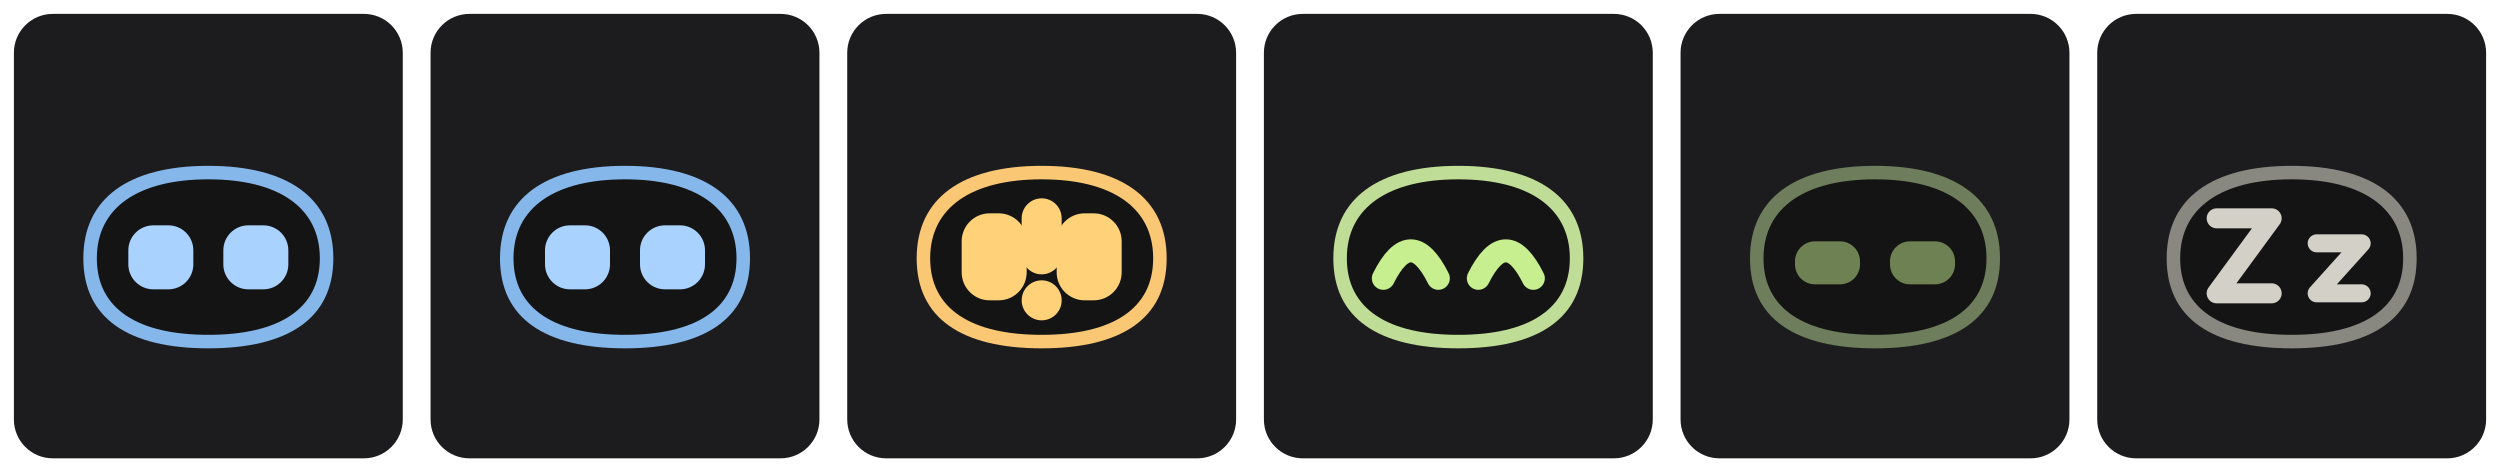
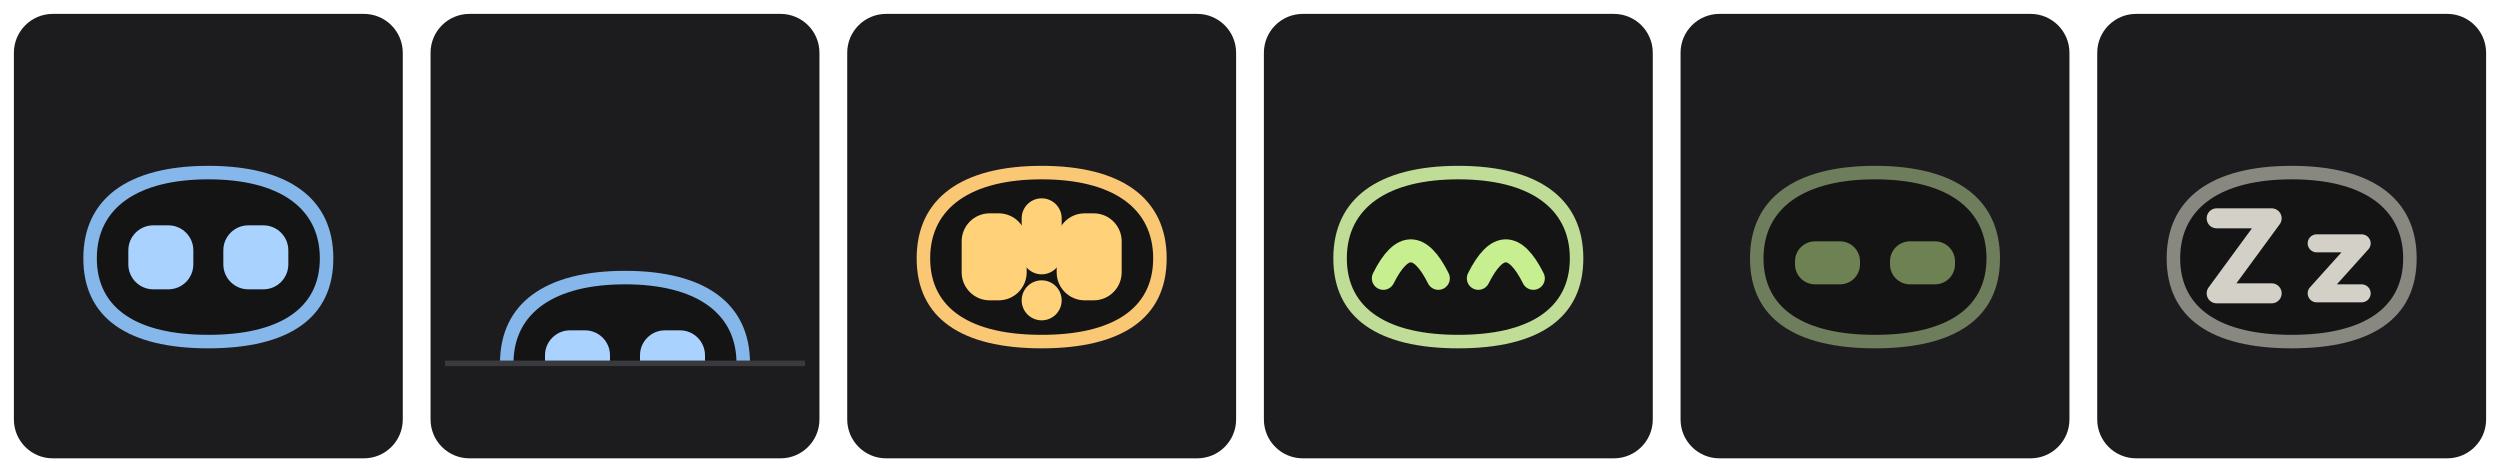
<svg xmlns="http://www.w3.org/2000/svg" width="900" height="170" viewBox="0 0 900 170">
  <style>
.a{transform-box:fill-box;transform-origin:center}
@keyframes scan{0%,100%{transform:translateX(-3px)}50%{transform:translateX(3px)}}
@keyframes shake{0%,100%{transform:translateY(0) rotate(0)}25%{transform:translateY(-3px) rotate(-5deg)}75%{transform:translateY(-3px) rotate(5deg)}}
@keyframes altA{0%,44%{opacity:1}50%,94%{opacity:0}100%{opacity:1}}
@keyframes altB{0%,44%{opacity:0}50%,94%{opacity:1}100%{opacity:0}}
@keyframes hop{0%,60%,100%{transform:translateY(0)}30%{transform:translateY(-5px)}}
@keyframes blink{0%,88%,100%{transform:scaleY(1)}94%{transform:scaleY(.1)}}
@keyframes breathe{0%,100%{transform:translateY(0)}50%{transform:translateY(1.5px)}}
@keyframes z1{0%,100%{opacity:1}50%{opacity:.35}}
@keyframes z2{0%,100%{opacity:.35}50%{opacity:1}}
@keyframes droop{0%,100%{transform:scaleY(1)}50%{transform:scaleY(.8)}}
+ @keyframes peek{0%,38%{transform:translateY(0)}48%,68%{transform:translateY(-4.5px)}78%,100%{transform:translateY(0)}}
+ @keyframes scan26{0%,100%{transform:translateX(-2.6px)}50%{transform:translateX(2.6px)}}
+ @keyframes blink2{0%,89.9%{transform:scaleY(1)}90%,94%{transform:scaleY(.1)}94.1%,100%{transform:scaleY(1)}}
@keyframes drop{0%{transform:translateY(-2px);opacity:0}20%,80%{opacity:1}100%{transform:translateY(9px);opacity:0}}
.scan{animation:scan 1.3s ease-in-out infinite}.slow{animation:scan 4s ease-in-out infinite}
.shake{animation:shake .9s ease-in-out infinite}
.altA{animation:altA 1.6s steps(1,end) infinite}.altB{animation:altB 1.6s steps(1,end) infinite}
.hop{animation:hop 1.5s ease-in-out infinite}.blink{animation:blink 5s ease-in-out infinite}
.breathe{animation:breathe 3.2s ease-in-out infinite}
.z1{animation:z1 2.4s ease-in-out infinite}.z2{animation:z2 2.4s ease-in-out infinite}
.droop{animation:droop 2.6s ease-in-out infinite}.drop{animation:drop 1.6s ease-in infinite}
+ .peek{animation:peek 5s ease-in-out infinite}.slow2{animation:scan26 4s ease-in-out infinite}.blink2{animation:blink2 5s linear infinite}
 text{font-family:-apple-system, BlinkMacSystemFont, 'Segoe UI', Helvetica, Arial, sans-serif}</style>
  <rect x="5" y="5" width="140" height="160" rx="14" fill="#1c1c1e" />
  <g transform="translate(21 48) scale(1.8)">
    <g>
      <path d="M30 6.5 C46 6.5 55 13 55 25 C55 37 46 43 30 43 C14 43 5 37 5 25 C5 13 14 6.5 30 6.5 Z" fill="#85B7EB" />
      <path d="M30 9.2 C44 9.2 52.3 14.8 52.3 25 C52.3 35.2 44 40.3 30 40.3 C16 40.3 7.7 35.2 7.7 25 C7.7 14.8 16 9.2 30 9.2 Z" fill="#141414" />
      <g class="scan a">
        <rect x="14" y="18.4" width="13" height="12.8" rx="5" fill="#A9D2FF" />
        <rect x="33" y="18.4" width="13" height="12.8" rx="5" fill="#A9D2FF" />
      </g>
    </g>
  </g>
  <rect x="155" y="5" width="140" height="160" rx="14" fill="#1c1c1e" />
  <g transform="translate(171 48) scale(1.8)">
-     <g>
-       <path d="M30 6.5 C46 6.5 55 13 55 25 C55 37 46 43 30 43 C14 43 5 37 5 25 C5 13 14 6.5 30 6.5 Z" fill="#85B7EB" />
-       <path d="M30 9.2 C44 9.2 52.3 14.8 52.3 25 C52.3 35.2 44 40.3 30 40.3 C16 40.3 7.7 35.2 7.7 25 C7.7 14.8 16 9.2 30 9.2 Z" fill="#141414" />
-       <g class="slow a">
-         <g class="blink a">
-           <rect x="14" y="18.4" width="13" height="12.8" rx="5" fill="#A9D2FF" />
-           <rect x="33" y="18.4" width="13" height="12.8" rx="5" fill="#A9D2FF" />
+     <defs>
+       <clipPath id="corte">
+         <rect x="0" y="0" width="60" height="46" />
+       </clipPath>
+     </defs>
+     <g clip-path="url(#corte)">
+       <g transform="translate(0 21)">
+         <g class="peek">
+           <path d="M30 6.5 C46 6.5 55 13 55 25 C55 37 46 43 30 43 C14 43 5 37 5 25 C5 13 14 6.5 30 6.5 Z" fill="#85B7EB" />
+           <path d="M30 9.2 C44 9.2 52.3 14.8 52.3 25 C52.3 35.2 44 40.3 30 40.3 C16 40.3 7.7 35.2 7.7 25 C7.7 14.8 16 9.2 30 9.2 Z" fill="#141414" />
+           <g class="slow2 a">
+             <g class="blink2 a">
+               <rect x="14" y="18.4" width="13" height="12.8" rx="5" fill="#A9D2FF" />
+               <rect x="33" y="18.4" width="13" height="12.8" rx="5" fill="#A9D2FF" />
+             </g>
+           </g>
        </g>
      </g>
    </g>
+     <line x1="-6" y1="46" x2="66" y2="46" stroke="#3A3A3E" stroke-width="2" vector-effect="non-scaling-stroke" />
  </g>
  <rect x="305" y="5" width="140" height="160" rx="14" fill="#1c1c1e" />
  <g transform="translate(321 48) scale(1.8)">
    <g>
      <g class="shake a">
        <path d="M30 6.5 C46 6.5 55 13 55 25 C55 37 46 43 30 43 C14 43 5 37 5 25 C5 13 14 6.5 30 6.5 Z" fill="#FAC775" />
        <path d="M30 9.2 C44 9.2 52.3 14.8 52.3 25 C52.3 35.2 44 40.3 30 40.3 C16 40.3 7.7 35.2 7.7 25 C7.7 14.8 16 9.2 30 9.2 Z" fill="#141414" />
        <g class="altA" fill="#FFD27A">
          <rect x="14" y="16" width="13" height="17.4" rx="5.6" />
          <rect x="33" y="16" width="13" height="17.4" rx="5.6" />
        </g>
        <g class="altB" fill="#FFD27A">
          <rect x="26" y="13" width="8" height="15.2" rx="4" />
          <circle cx="30" cy="33.4" r="4" />
        </g>
      </g>
    </g>
  </g>
  <rect x="455" y="5" width="140" height="160" rx="14" fill="#1c1c1e" />
  <g transform="translate(471 48) scale(1.8)">
    <g>
      <g class="hop a">
        <path d="M30 6.5 C46 6.5 55 13 55 25 C55 37 46 43 30 43 C14 43 5 37 5 25 C5 13 14 6.5 30 6.5 Z" fill="#C0DD97" />
        <path d="M30 9.2 C44 9.2 52.3 14.8 52.3 25 C52.3 35.2 44 40.3 30 40.3 C16 40.3 7.7 35.2 7.7 25 C7.7 14.8 16 9.2 30 9.2 Z" fill="#141414" />
        <g fill="none" stroke="#C7EE8F" stroke-width="4.6" stroke-linecap="round">
          <path d="M15 29 Q20.5 18 26 29" />
          <path d="M34 29 Q39.5 18 45 29" />
        </g>
      </g>
    </g>
  </g>
  <rect x="605" y="5" width="140" height="160" rx="14" fill="#1c1c1e" />
  <g transform="translate(621 48) scale(1.8)">
    <g>
      <path d="M30 6.5 C46 6.5 55 13 55 25 C55 37 46 43 30 43 C14 43 5 37 5 25 C5 13 14 6.5 30 6.5 Z" fill="#C0DD97" opacity="0.5" />
      <path d="M30 9.2 C44 9.2 52.3 14.8 52.3 25 C52.3 35.2 44 40.3 30 40.3 C16 40.3 7.7 35.2 7.7 25 C7.7 14.8 16 9.2 30 9.2 Z" fill="#141414" />
      <g class="blink a">
        <rect x="14" y="21.6" width="13" height="8.6" rx="4" fill="#C7EE8F" opacity=".5" />
        <rect x="33" y="21.6" width="13" height="8.6" rx="4" fill="#C7EE8F" opacity=".5" />
      </g>
    </g>
  </g>
  <rect x="755" y="5" width="140" height="160" rx="14" fill="#1c1c1e" />
  <g transform="translate(771 48) scale(1.8)">
    <g>
      <g class="breathe a">
        <path d="M30 6.5 C46 6.5 55 13 55 25 C55 37 46 43 30 43 C14 43 5 37 5 25 C5 13 14 6.5 30 6.5 Z" fill="#888780" />
        <path d="M30 9.2 C44 9.2 52.3 14.8 52.3 25 C52.3 35.2 44 40.3 30 40.3 C16 40.3 7.7 35.2 7.7 25 C7.7 14.8 16 9.2 30 9.2 Z" fill="#141414" />
        <polyline class="z1" points="15,17 26,17 15,32 26,32" fill="none" stroke="#D3D1C7" stroke-width="4" stroke-linecap="round" stroke-linejoin="round" />
        <polyline class="z2" points="35,22 44,22 35,32 44,32" fill="none" stroke="#D3D1C7" stroke-width="3.6" stroke-linecap="round" stroke-linejoin="round" />
      </g>
    </g>
  </g>
</svg>
